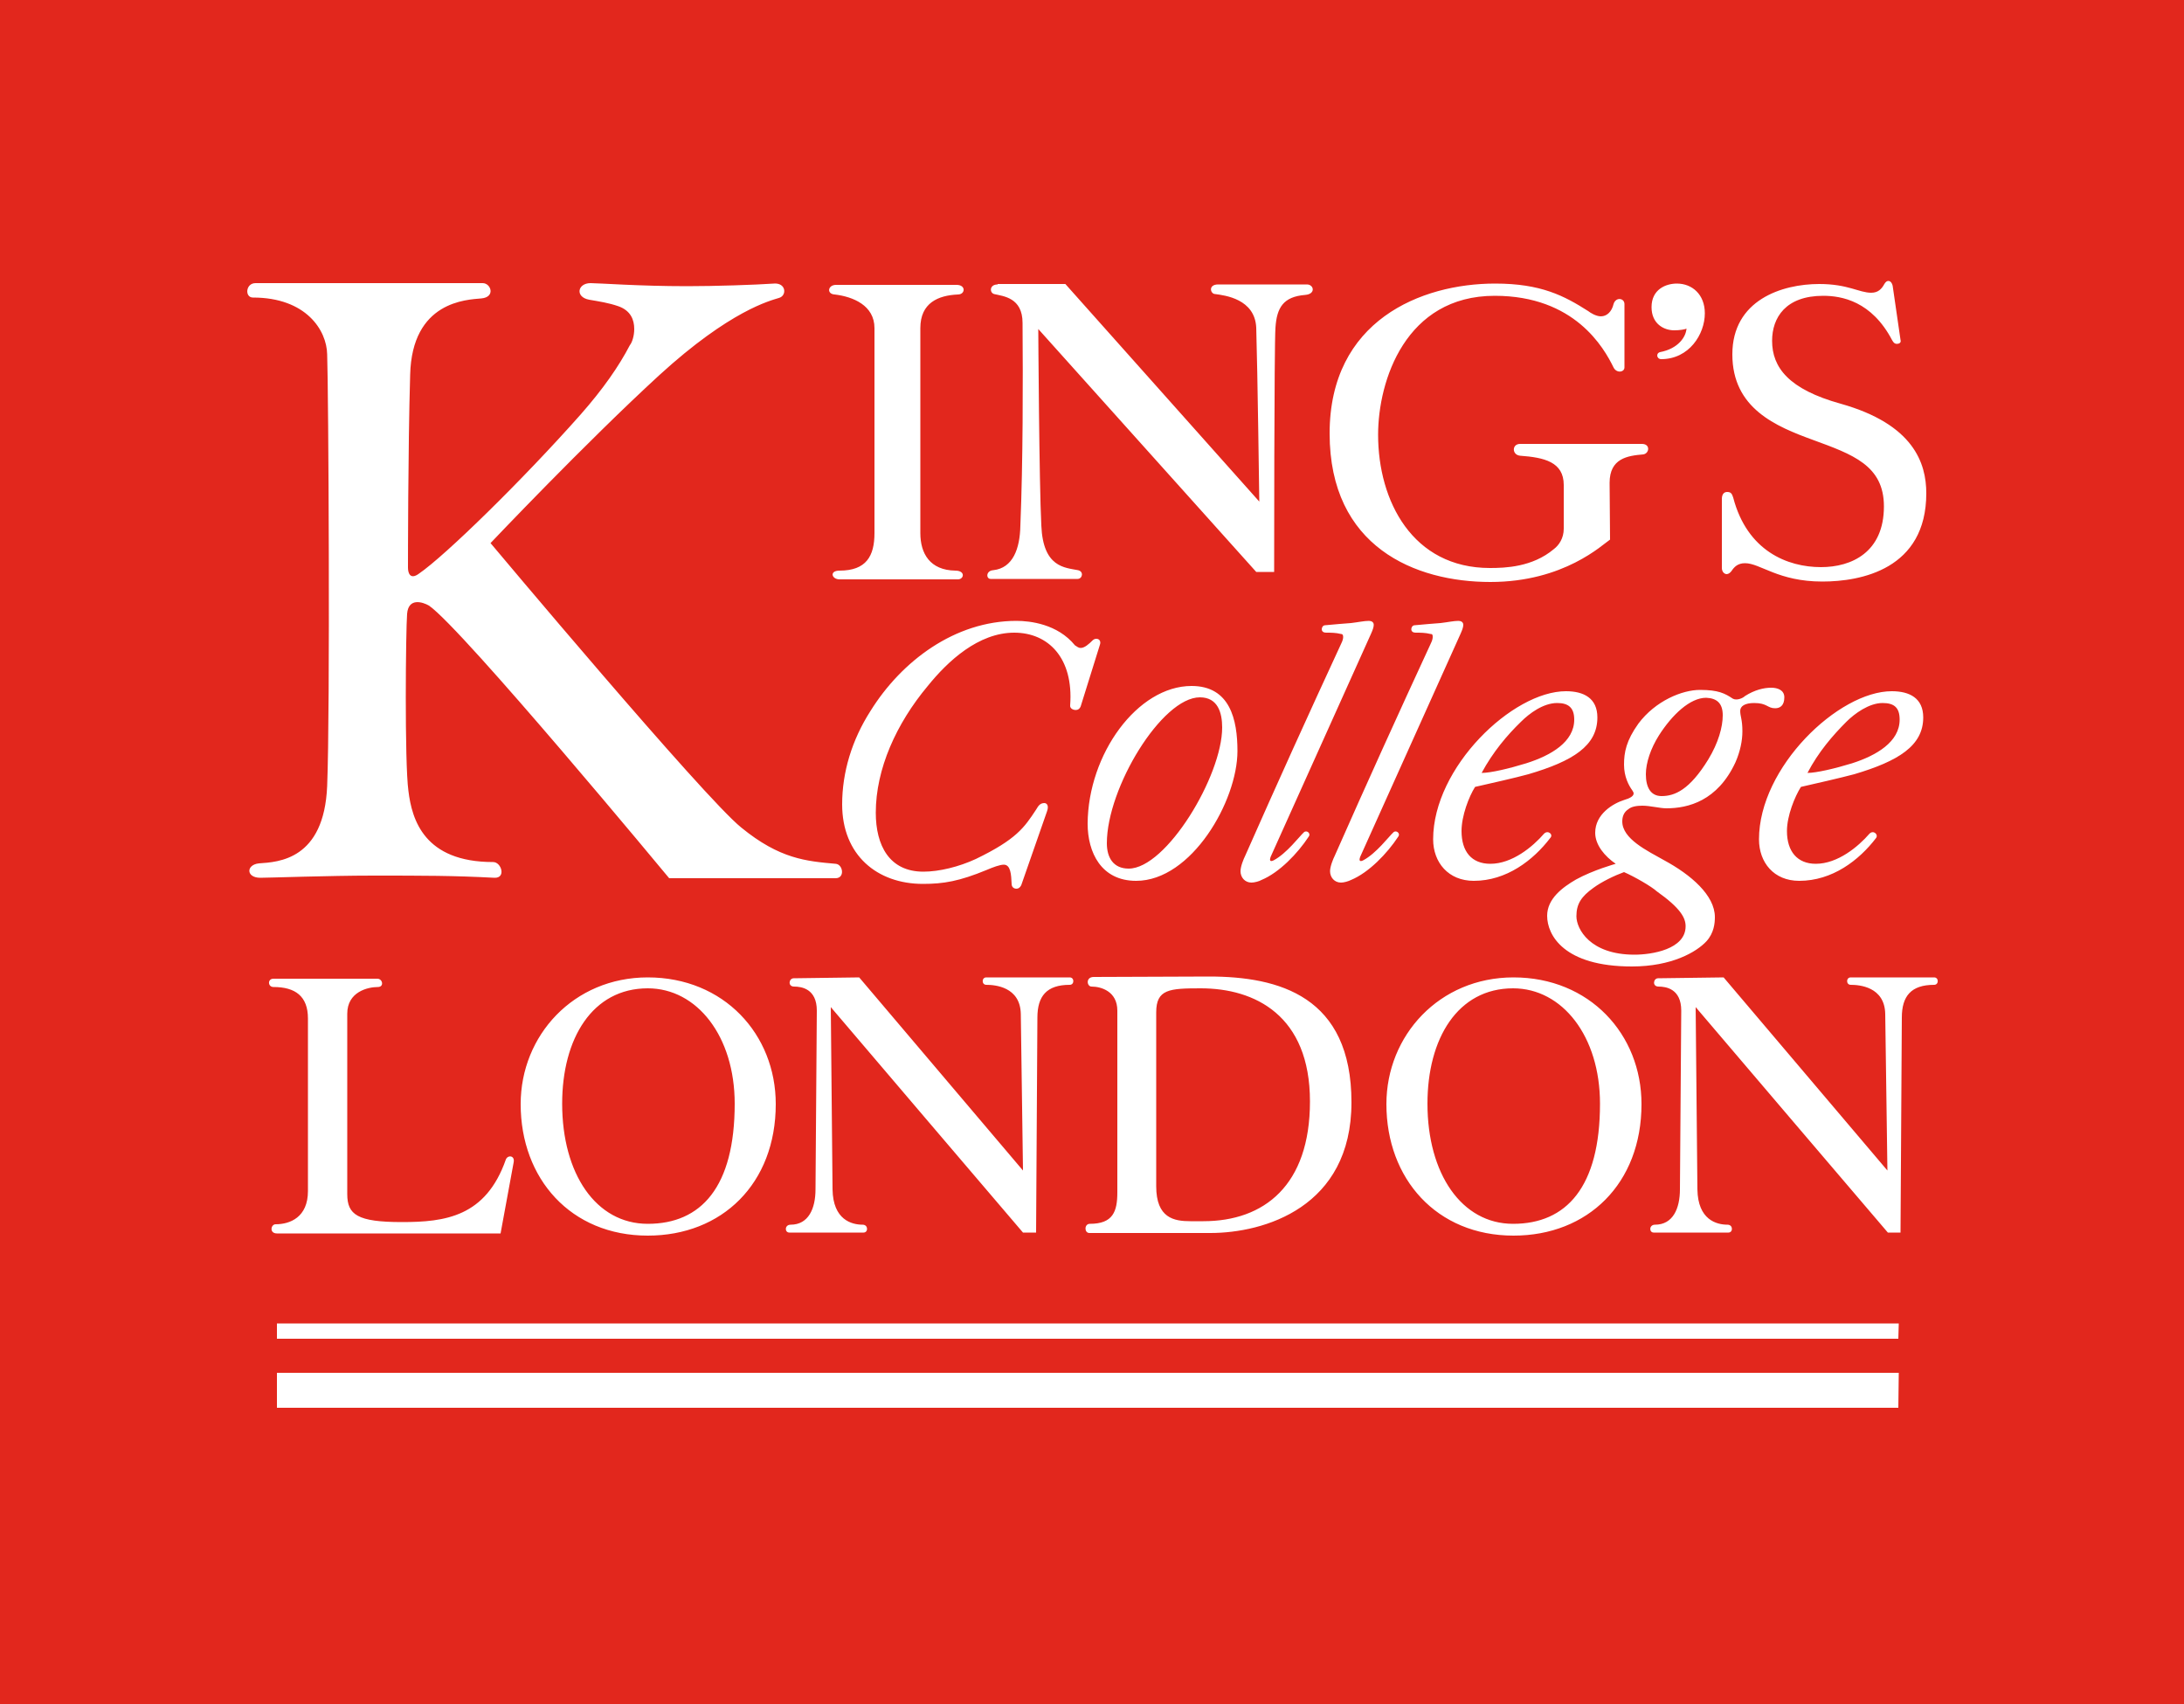
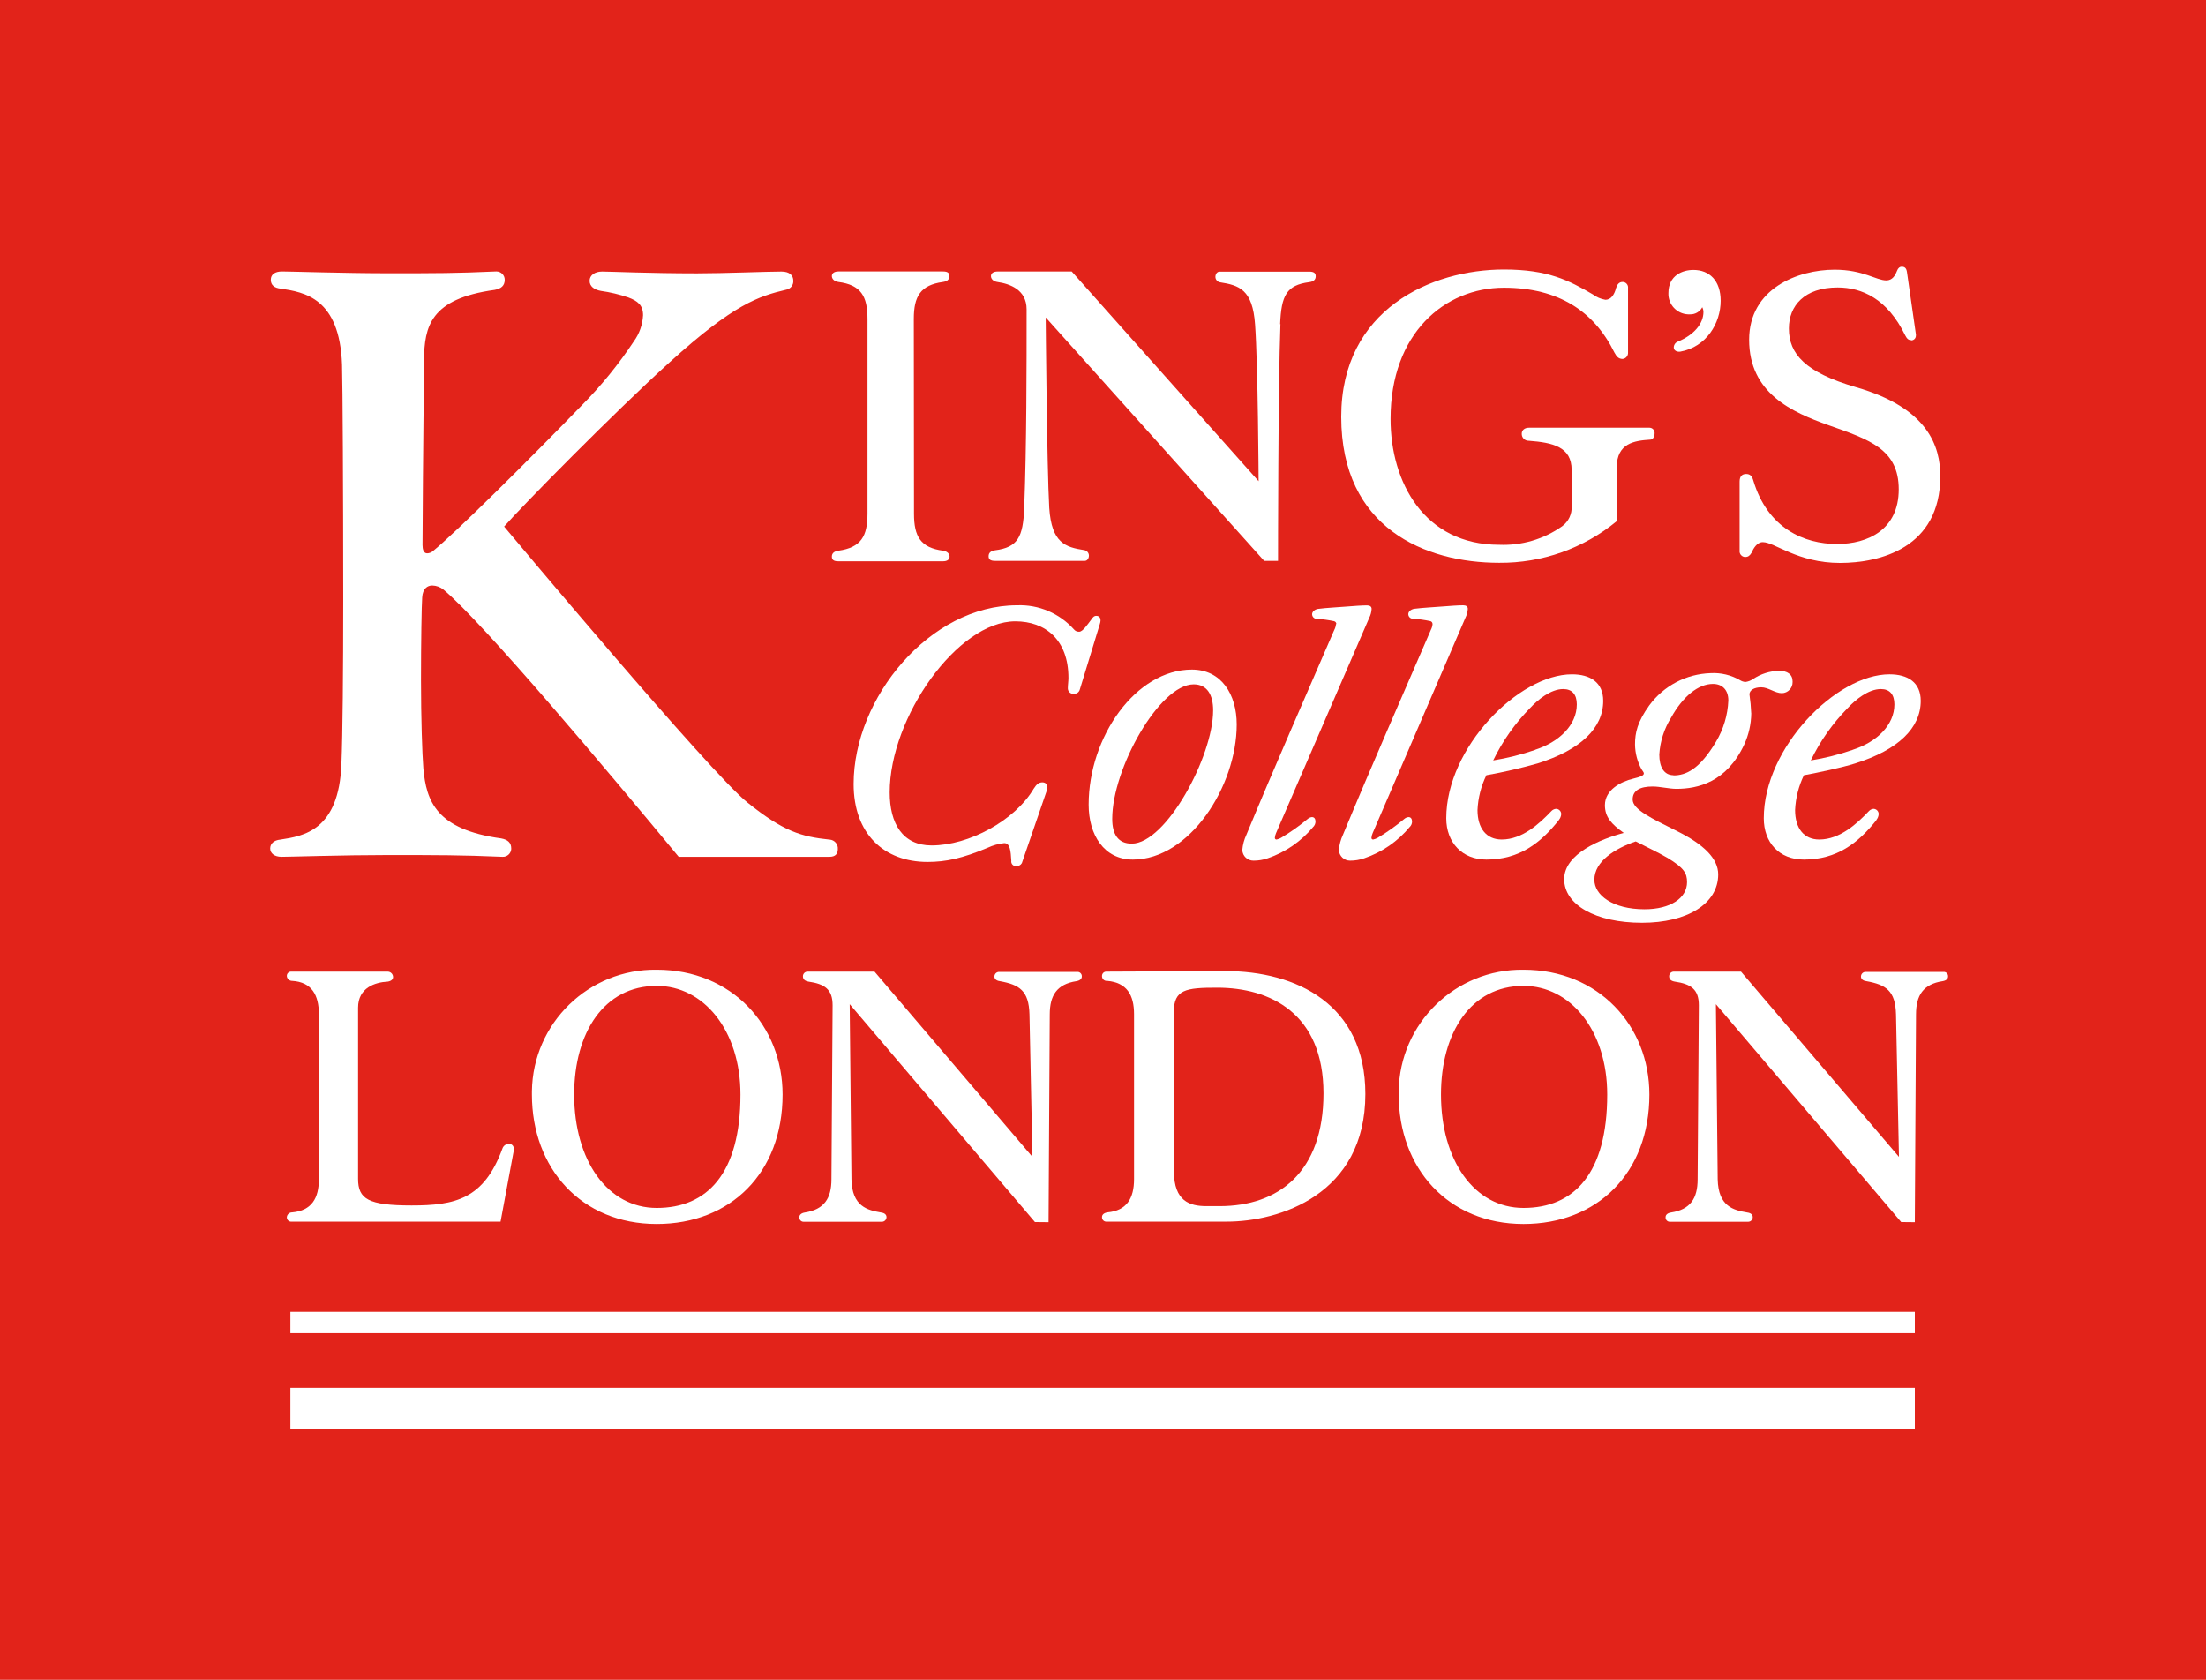
- <svg xmlns="http://www.w3.org/2000/svg" version="1.1" id="Layer_1" x="0px" y="0px" viewBox="0 0 500 390" style="enable-background:new 0 0 500 390;" xml:space="preserve">
-   <style type="text/css">
- 	.st0{fill:#E2271D;}
- 	.st1{fill:#FFFFFF;}
- </style>
-   <g id="Layer_1_1_">
-     <rect class="st0" width="500" height="390.6" />
-     <g>
-       <g>
-         <path class="st1" d="M424,174.7c5.6-1.8,10.9-4.9,10.9-10c0-2.7-1.2-3.8-3.9-3.8c-3.1,0-6.4,2.4-8.3,4.3     c-3.1,3.1-6.4,6.9-8.9,11.7C415.8,176.9,420.1,175.9,424,174.7 M429.5,191.8c-3.9,5.1-10,9.8-17.6,9.8c-5.8,0-9.2-4.2-9.2-9.5     c0-16.5,18.2-33.9,30.4-33.9c4.1,0,7.2,1.6,7.2,6c0,6.5-5.7,10-15.8,13c-3,0.8-9.1,2.2-12.2,2.9c-1.4,2.2-3.2,6.6-3.2,10.1     c0,4.7,2.4,7.5,6.6,7.5c5,0,9.7-3.9,12.3-6.9C428.9,189.9,430.1,191,429.5,191.8 M434.3,78.7c0.5,0,1-0.3,0.8-0.9l-1.8-12.4     c-0.2-0.8-0.6-1.1-1-1.1c-0.3,0-0.6,0.2-0.9,0.7c-0.6,1.1-1.4,2-3,2c-2.8,0-5.3-2-11.9-2c-8.6,0-19.9,3.7-19.9,16.1     c0,12.4,10,16.5,18.5,19.6c9,3.3,16.2,5.8,16.2,15.2c0,10.5-7.4,13.9-14.4,13.9c-7.7,0-16.9-3.7-20.1-15.9     c-0.3-1-0.6-1.3-1.4-1.3c-0.7,0-1.2,0.5-1.2,1.6V130c0,0.9,0.6,1.4,1.1,1.4c0.4,0,0.8-0.3,1.1-0.7c0.6-0.9,1.4-1.8,3.1-1.8     c3.5,0,7.6,4.2,17.7,4.2c8.8,0,23.8-2.8,23.8-20.2c0-6.9-2.9-15.8-19.6-20.5c-11.9-3.3-15.7-8.3-15.7-14.4     c0-5.3,3.1-10.3,11.7-10.3c4.2,0,11.1,1.2,15.8,10.2C433.6,78.6,433.9,78.7,434.3,78.7 M383.3,75.6c-2.4,0-5.2-1.5-5.2-5.3     c0-4.1,3.3-5.4,5.8-5.4c3.5,0,6.4,2.5,6.4,6.8c0,4.8-3.6,10.5-10,10.5c-0.6,0-0.9-0.5-0.9-0.8c0-0.5,0.3-0.7,0.6-0.8     c4.3-0.8,6-3.6,6.1-5.4C385.8,75.4,384.5,75.6,383.3,75.6 M394.4,163.7c0,2.7-1,6.3-3.3,10.1c-4.3,7-7.7,8.4-10.7,8.4     c-2.5,0-3.6-2-3.6-5c0-2.6,1.1-5.9,3-8.9c3-4.7,7.1-8.6,10.8-8.6C393.1,159.8,394.4,161,394.4,163.7 M374.2,218.5     c-10.2,0-13.3-5.9-13.3-8.8c0-2.8,1.1-4.5,3.9-6.5c1.9-1.4,4.8-2.8,7-3.6c2.5,1.1,6.3,3.3,7.5,4.4c5.5,3.9,6.6,6.1,6.6,8     C385.9,217.3,378.1,218.5,374.2,218.5 M406.4,162.1c1.1,0,2.1-0.6,2.1-2.5c0-1.7-1.6-2.2-3-2.2c-1.7,0-3.8,0.5-6,1.9     c-0.5,0.5-1.9,1.1-2.8,0.6c-1.8-1.2-3.3-2-7.5-2c-4.1,0-10.2,2.5-14.1,7.7c-2.8,3.9-3.3,6.6-3.3,9.4c0,2.8,1.1,4.8,1.9,5.9     c0.2,0.3,0.3,0.5,0.3,0.7c0,0.6-0.8,1.1-2.2,1.5c-2.5,0.8-6.6,3.2-6.6,7.5c0,2.8,2.2,5.4,4.7,7.1c0,0-5.1,1.4-9.1,3.6     c-3.1,1.8-6.6,4.4-6.6,8.3c0,4.4,3.8,11.6,19.4,11.6c9.1,0,14.8-3.3,17.1-5.8c1.7-1.9,1.9-4.1,1.9-5.5c0-5-5.5-9.7-11.6-13     c-3.9-2.2-9.6-4.9-9.6-8.9c0-1,0.3-2.1,1.4-2.8c0.7-0.6,1.9-0.8,3.2-0.8c1.8,0,4,0.6,5.5,0.6c5,0,11.7-1.7,15.8-10.5     c1.1-2.5,1.6-5,1.6-7.1c0-2.8-0.5-3.4-0.5-4.7c0-1.1,1.1-1.8,3.2-1.8C404.6,160.9,404.6,162.1,406.4,162.1 M349.4,174.7     c5.7-1.8,11-4.9,11-10c0-2.7-1.3-3.8-3.9-3.8c-3.2,0-6.4,2.4-8.3,4.3c-3.2,3.1-6.4,6.9-9,11.7     C341.3,176.9,345.5,175.9,349.4,174.7 M354.9,191.8c-3.9,5.1-10,9.8-17.5,9.8c-5.8,0-9.3-4.2-9.3-9.5c0-16.5,18.2-33.9,30.4-33.9     c4.1,0,7.2,1.6,7.2,6c0,6.5-5.6,10-15.8,13c-2.9,0.8-9.1,2.2-12.2,2.9c-1.4,2.2-3.1,6.6-3.1,10.1c0,4.7,2.3,7.5,6.6,7.5     c5,0,9.7-3.9,12.3-6.9C354.4,189.9,355.7,191,354.9,191.8 M328,145.8c0,0.3-0.1,0.8-0.4,1.4c-7.5,16.2-14.8,32.3-22,48.6     c-0.4,0.8-1.1,2.5-1.1,3.6c0,1.4,1,2.6,2.5,2.6c0.7,0,1.7-0.3,2.3-0.6c4.1-1.7,8.3-6.1,10.8-9.9c0.6-0.8-0.5-1.6-1.1-1     c-1,0.9-3.9,4.8-6.9,6.4c-0.6,0.3-1.1,0.3-0.7-0.8l23-51.1c0.4-0.9,0.6-1.5,0.6-2c0-0.6-0.5-0.9-1.1-0.9c-1.1,0-2.4,0.3-4.1,0.5     c-1.4,0.1-3.8,0.3-5.9,0.5c-0.6,0-0.8,0.6-0.8,0.9c0,0.6,0.5,0.8,1,0.8c1.1,0,2.2,0,3.4,0.3C328,145.1,328,145.4,328,145.8      M368.5,110.5c0-5.6,4.1-6.2,7.7-6.5c1.4-0.2,1.7-2.4-0.3-2.4H348c-1.9,0-1.9,2.5,0,2.7c5.5,0.4,10,1.4,10,6.7v10     c0,2.2-1.1,3.8-2.3,4.7c-4.9,4.1-11.1,4.3-14.6,4.3c-17.7,0-25.6-15.3-25.6-30.5c0-12.4,6.3-31.8,26.7-31.8     c18.3,0,25,11.9,27.2,16.4c0.7,1.4,2.5,1.1,2.5,0V69.6c0-1.4-2-1.7-2.5,0c-0.4,1.7-1.5,2.8-2.9,2.8c-1.1,0-2.4-0.8-2.9-1.2     c-5.5-3.5-10.8-6.3-21.3-6.3c-17,0-37.9,8.5-37.9,34.3c0,26,19.6,34,36.8,34c16.9,0,25.7-8.6,27.4-9.7L368.5,110.5     C368.5,110.5,368.5,110.5,368.5,110.5z M307.5,145.8c0,0.3-0.1,0.8-0.4,1.4c-7.5,16.2-14.8,32.3-22,48.6     c-0.4,0.8-1.1,2.5-1.1,3.6c0,1.4,1,2.6,2.5,2.6c0.7,0,1.8-0.3,2.3-0.6c4.1-1.7,8.3-6.1,10.8-9.9c0.6-0.8-0.5-1.6-1.1-1     c-1,0.9-3.9,4.8-6.9,6.4c-0.6,0.3-1.1,0.3-0.7-0.8l23-51.1c0.4-0.9,0.6-1.5,0.6-2c0-0.6-0.5-0.9-1.1-0.9c-1.1,0-2.4,0.3-4.1,0.5     c-1.4,0.1-3.8,0.3-5.9,0.5c-0.6,0-0.8,0.6-0.8,0.9c0,0.6,0.5,0.8,1,0.8c1.1,0,2.2,0,3.4,0.3C307.4,145.1,307.5,145.4,307.5,145.8      M274.7,159.6c-8.7,0-21.3,20.7-21.3,33.4c0,3.3,1.5,5.8,5,5.8c8.6,0,21.4-21.2,21.4-32.3C279.8,163.1,278.8,159.6,274.7,159.6      M272.8,157c8.8,0,10.5,7.7,10.5,14.9c0,11.4-10.5,29.7-23.2,29.7c-8,0-11.1-6.5-11.1-13.1C249.1,172.6,260.4,157,272.8,157      M228.4,65.1c-1.9,0-1.9,1.9-0.8,2.2c2.1,0.5,6.5,0.8,6.5,6.6c0.1,13.7,0.1,31.7-0.5,46.4c-0.1,5.3-1.7,9.7-6.2,10.2     c-1.7,0.1-1.7,2-0.6,2h19.9c1.1,0,1.5-1.7,0.1-2c-3-0.6-8-0.6-8.4-10.2c-0.5-9.4-0.7-45-0.7-45l49.9,55.6h4.1c0,0,0-52,0.3-55.9     c0.3-4.6,1.8-7.1,6.8-7.5c2.5-0.2,2-2.4,0.4-2.4h-20.3c-2.4,0-1.8,2.2-0.7,2.2c2.2,0.3,9.1,1.1,9.4,7.7     c0.3,9.7,0.7,39.8,0.7,39.8l-44.4-49.8H228.4z M246.3,162.5c0.5,0,0.9-0.3,1.1-0.8l4.4-14.1c0.3-0.8-0.1-1.4-0.8-1.4     c-0.3,0-0.6,0.1-0.9,0.4c-0.8,0.8-1.8,1.7-2.7,1.7c-0.5,0-0.8-0.3-1.3-0.6c-4-4.9-10.3-5.6-13.4-5.6c-14.1,0-26.3,9.2-33.4,20.6     c-4.3,6.7-6.5,14.1-6.5,21.4c0,11.6,8,18.2,18.5,18.2c4.7,0,8.3-0.6,14.6-3.2c1.4-0.6,3-1.2,3.9-1.2c1.6,0,1.7,2.3,1.8,4.4     c0,0.8,0.6,1.1,1.1,1.1c0.4,0,0.8-0.2,1.1-0.8l5.9-16.9c0.5-1.4-0.1-1.9-0.6-1.9c-0.8,0-1.3,0.4-1.9,1.5     c-2.7,4.1-4.5,6.8-13.8,11.3c-3.9,1.8-8.4,2.9-12,2.9c-7.8,0-10.9-6-10.9-13.5c0-10,4.7-20.4,11.9-29     c4.6-5.7,11.6-12.2,19.8-12.2c7.8,0,13.6,5.8,12.8,16.6C244.9,162.1,245.6,162.5,246.3,162.5 M210.7,122V75.1     c0-5.8,4.1-7.5,8.6-7.7c1.7,0,1.9-2.2-0.3-2.2h-27.6c-1.9,0-2.2,2.1-0.3,2.2c4.2,0.5,9.1,2.5,9.1,7.7V122c0,5.3-1.9,8.6-8,8.6     c-2.4,0-1.8,2,0,2h27.1c1.4,0,1.8-2-0.6-2C212.9,130.5,210.7,126.7,210.7,122 M145.2,75.3c0-2.1-0.8-4.2-3.6-5.2     c-2.3-0.8-4.4-1.1-6.7-1.5c-3.3-0.6-2.7-3.8,0.3-3.8c1.9,0,11.1,0.7,22.1,0.7c6.4,0,15.5-0.3,19.9-0.6c2.8-0.2,3,2.8,1.1,3.3     c-1.9,0.6-11.1,2.8-27.4,17.7c-16.9,15.5-38.6,38.4-38.6,38.4s48.8,58.2,57.4,65.1c8.8,7.2,14.9,7.7,21.6,8.3     c1.7,0.1,2.2,3.3,0,3.3h-38.1c0,0-47.3-57.1-55-62.4c-1.4-0.8-4.7-1.9-5,1.9c-0.3,3.6-0.6,33.9,0.3,40.5     c0.8,6.6,3.6,16.3,19.4,16.3c1.9,0,3,3.7,0.3,3.6c-9.3-0.5-16.3-0.5-27.8-0.5c-10,0-23.9,0.5-25.8,0.5c-3.3,0-3.3-3-0.3-3.3     c4.4-0.3,14.9-0.8,15.6-17.7c0.7-17.4,0.3-90.8,0-98.8c-0.1-5.5-4.8-13-17-13c-1.9,0-1.7-3.3,0.6-3.3h52c1.9,0,3,3.2-0.3,3.5     c-3.3,0.3-15.9,0.6-16.3,17.5c-0.5,16.9-0.5,43-0.5,44.1c0,1.4,0.6,2.8,2.5,1.4c6-4.1,23.8-21.5,37-36.4     c5.2-5.9,8.8-11.1,11.3-15.9C144.7,78.4,145.2,76.9,145.2,75.3" />
-         <path class="st1" d="M379.6,223.9c-1.1,0-1.4,1.9,0.1,1.9c1.7,0,5.2,0.5,5.2,5.5l-0.3,40.9c0,4.4-1.6,8.1-5.7,8.1     c-1.4,0-1.4,1.8-0.3,1.8h17.1c1.1,0,1.1-1.8-0.2-1.8c-2.5,0-6.8-1.1-6.9-8.1l-0.4-41.7c0,0,43.7,51.3,44,51.6h2.9l0.3-49.2     c0-4.9,2.1-7.5,7.4-7.5c1.1,0,1.1-1.7,0-1.7h-19.1c-1.1,0-1.1,1.7,0,1.7c1.9,0,7.8,0.4,7.9,6.7l0.5,35.8l-37.5-44.2L379.6,223.9     L379.6,223.9z M326.8,252.6c0-14.9,6.9-26.4,19.6-26.4c11.3,0,19.9,11,19.9,26.4c0,19.1-7.7,27.5-19.9,27.5     C334.6,280.1,326.8,268.6,326.8,252.6 M346.5,282.8c17,0,29.3-11.9,29.3-30.1c0-16-11.9-29-29.3-29c-17,0-29.1,13.3-29.1,29     C317.4,269.8,328.9,282.8,346.5,282.8 M264.7,231.7c0-5.3,3-5.5,10.2-5.5c12.4,0,25,6.2,25,25.9c0,19.2-10.5,27.4-24.4,27.4h-3     c-3.7,0-7.8-0.7-7.8-8V231.7L264.7,231.7z M250.4,223.6c-1.9,0-1.6,2.2-0.5,2.2c2.2,0,5.9,1.1,5.9,5.5v41.6c0,4.4-1,7.2-6.3,7.2     c-1.3,0-1.3,2.1-0.1,2.1h27.7c12.2,0,32.3-5.8,32.3-29.9c0-24.3-16.6-28.8-32.6-28.8L250.4,223.6L250.4,223.6z M181.7,223.9     c-1.1,0-1.4,1.9,0.1,1.9c1.7,0,5.2,0.5,5.2,5.5l-0.3,40.9c0,4.4-1.6,8.1-5.7,8.1c-1.4,0-1.4,1.8-0.3,1.8h17     c1.1,0,1.1-1.8-0.2-1.8c-2.5,0-6.8-1.1-6.9-8.1l-0.4-41.7c0,0,43.7,51.3,44,51.6h3l0.3-49.2c0-4.9,2.1-7.5,7.4-7.5     c1.1,0,1.1-1.7,0-1.7h-19.1c-1.1,0-1.1,1.7,0,1.7c1.9,0,7.8,0.4,7.9,6.7l0.5,35.8l-37.5-44.2L181.7,223.9L181.7,223.9z      M128.7,252.6c0-14.9,6.9-26.4,19.6-26.4c11.3,0,19.9,11,19.9,26.4c0,19.1-7.7,27.5-19.9,27.5     C136.4,280.1,128.7,268.6,128.7,252.6 M148.3,282.8c17,0,29.3-11.9,29.3-30.1c0-16-11.9-29-29.3-29c-17,0-29.1,13.3-29.1,29     C119.2,269.8,130.7,282.8,148.3,282.8 M434.7,314.2H63.4v8h371.2L434.7,314.2L434.7,314.2z M434.7,302.9H63.4v3.5h371.2     L434.7,302.9L434.7,302.9z M62.6,224h23.8c1.2,0,1.6,1.9,0.1,1.9c-2.3,0-7,1.1-7,6.1v41.3c0,4.7,2.3,6.4,12.5,6.4     c9.9,0,19.2-1.2,23.8-14.3c0.4-1.1,2.1-1,1.8,0.6l-3,16.3H63.4c-1.8,0-1.4-2.1-0.3-2.1c3.3,0,7.4-1.6,7.4-7.6v-39.5     c0-5.1-2.9-7.2-7.9-7.2C61.3,225.9,61.2,224,62.6,224" />
-       </g>
-     </g>
-   </g>
+ <svg xmlns="http://www.w3.org/2000/svg" viewBox="0 0 477.19 363.38">
+   <rect width="477.19" height="363.38" fill="#e2231a" />
+   <path d="M232.3,150.08a1.21,1.21,0,0,0,1.27-.89L237.91,135c.39-1.14,0-1.78-.76-1.78-.39,0-.64.12-1.15.89-.77,1-1.79,2.55-2.55,2.55a1.36,1.36,0,0,1-1.15-.51,15.68,15.68,0,0,0-12.3-5.21c-18.88,0-35.35,20-35.35,38.67,0,10.72,6.51,16.85,16,16.85,3.95,0,7.52-.77,13-3.07a11.18,11.18,0,0,1,3.58-1c1.27,0,1.4,1.66,1.53,3.83a1,1,0,0,0,.84,1.14h.16a1.3,1.3,0,0,0,1.28-.64l5.35-15.57c.51-1.27-.12-1.91-.89-1.91s-1.27.38-1.91,1.4c-4.09,6.89-14,12.25-22.08,12.25-6.25,0-9.06-4.72-9.06-11.48,0-16.21,14.67-37,27.18-37,6.51,0,11.49,4,11.49,12.25,0,.64-.13,1.53-.13,2.17a1.2,1.2,0,0,0,1.12,1.27h.16Z" fill="#fff" />
+   <path d="M257.82,144.85c-12.12,0-22.33,14.55-22.33,29.23,0,6.51,3.32,11.87,9.57,11.87,12.25,0,22.46-15.83,22.46-29.23,0-6.51-3.32-11.87-9.7-11.87Zm.39,3.19c2.93,0,4.21,2.3,4.21,5.62,0,10-10.21,28.84-17.61,28.84-2.94,0-4.22-2-4.22-5.36,0-10.85,10.21-29.1,17.62-29.1Z" fill="#fff" />
+   <path d="M289,135a3.39,3.39,0,0,1-.38,1.28c-6.51,15.06-12.76,29.22-19,44.29a9.74,9.74,0,0,0-.89,3.31,2.39,2.39,0,0,0,2.43,2.3,9.1,9.1,0,0,0,3.06-.51,22,22,0,0,0,9.83-6.77,1.61,1.61,0,0,0,.51-1.14c0-.64-.26-1-.77-1a1.62,1.62,0,0,0-.89.38,45.32,45.32,0,0,1-5.75,4.08,3.06,3.06,0,0,1-1,.39.34.34,0,0,1-.38-.29.17.17,0,0,1,0-.1,3.14,3.14,0,0,1,.26-1l20.16-46.58a4.77,4.77,0,0,0,.51-1.92c0-.5-.38-.76-1-.76-1,0-2.93.13-4.47.26-1.27.12-4.21.25-6.12.5-.77.13-1.28.64-1.28,1.15a1,1,0,0,0,1,1H285a26.92,26.92,0,0,1,3.57.51.64.64,0,0,1,.51.63Z" fill="#fff" />
+   <path d="M309.89,135a3.39,3.39,0,0,1-.38,1.28c-6.51,15.06-12.76,29.22-19,44.29a9.74,9.74,0,0,0-.89,3.31,2.41,2.41,0,0,0,2.43,2.3,9.1,9.1,0,0,0,3.06-.51,21.92,21.92,0,0,0,9.83-6.77,1.61,1.61,0,0,0,.51-1.14c0-.64-.26-1-.77-1a1.62,1.62,0,0,0-.89.38,44.51,44.51,0,0,1-5.74,4.08,3.59,3.59,0,0,1-1,.39.34.34,0,0,1-.38-.29.17.17,0,0,1,0-.1,3.14,3.14,0,0,1,.26-1L317,133.62a4.77,4.77,0,0,0,.51-1.92c0-.5-.38-.76-1-.76-1,0-2.93.13-4.46.26-1.28.12-4.22.25-6.13.5-.77.13-1.28.64-1.28,1.15a1,1,0,0,0,1,1h.16a26.92,26.92,0,0,1,3.57.51.62.62,0,0,1,.51.63Z" fill="#fff" />
+   <path d="M337.2,177.39a2.21,2.21,0,0,0,.52-1.27,1.14,1.14,0,0,0-1.15-1.15,1.57,1.57,0,0,0-1,.51c-2.55,2.68-6.26,6.13-10.72,6.13-3.32,0-5.24-2.43-5.24-6.38a19.1,19.1,0,0,1,1.92-7.53,113.67,113.67,0,0,0,11.1-2.56c9.32-2.93,14.17-7.66,14.17-13.53,0-4-2.81-5.74-6.76-5.74-11.49,0-27.19,15.83-27.19,31.14,0,5.24,3.44,8.94,8.68,8.94,7.14,0,11.74-3.58,15.69-8.56Zm-5.1-15.18a54.86,54.86,0,0,1-9.1,2.29,42.56,42.56,0,0,1,8-11.35c1.66-1.79,4.47-4.09,7.15-4.09,1.91,0,2.94,1.15,2.94,3.32,0,4.47-3.84,8.17-9.07,9.83Z" fill="#fff" />
+   <path d="M405.87,177.39a2.26,2.26,0,0,0,.51-1.27,1.14,1.14,0,0,0-1.13-1.15h0a1.57,1.57,0,0,0-1,.51c-2.55,2.68-6.25,6.13-10.72,6.13-3.32,0-5.23-2.43-5.23-6.38a19.31,19.31,0,0,1,1.91-7.53c2.81-.51,8.3-1.66,11.11-2.56,9.31-2.93,14.16-7.66,14.16-13.53,0-4-2.81-5.74-6.76-5.74-11.49,0-27.19,15.83-27.19,31.14,0,5.24,3.32,8.94,8.68,8.94,7.15,0,11.74-3.58,15.7-8.56Zm-5.11-15.18a54.41,54.41,0,0,1-9.06,2.29,42.56,42.56,0,0,1,8-11.35c1.66-1.79,4.47-4.09,7.15-4.09,1.91,0,2.93,1.15,2.93,3.32,0,4.47-3.82,8.17-9.06,9.83Z" fill="#fff" />
+   <path d="M378.81,154.29a39.65,39.65,0,0,0-.38-4.08c0-.89,1-1.53,2.55-1.53s2.94,1.27,4.47,1.27a2.36,2.36,0,0,0,2.31-2.41s0-.09,0-.14c0-1.53-1.15-2.29-2.94-2.29a10.61,10.61,0,0,0-5.61,1.78,3.79,3.79,0,0,1-1.66.64,2.49,2.49,0,0,1-1.15-.38,11.35,11.35,0,0,0-6.39-1.53,17.13,17.13,0,0,0-13.27,7c-2.55,3.57-3.06,5.87-3.06,8.42a11.42,11.42,0,0,0,1.4,5.36c.13.25.51.64.51.89,0,.51-.76.77-2.29,1.15-2.68.64-6.13,2.42-6.13,5.74,0,2.56,1.4,4.09,4.08,6-4.85,1.28-12.89,4.47-12.89,10s6.77,9.44,16.85,9.44c9.7,0,16.46-4.08,16.46-10.46,0-3.45-3.18-6.51-8.8-9.32s-9.7-4.72-9.7-6.89c0-1.92,1.53-2.81,4.34-2.81,1.53,0,3.57.51,5.11.51,4.59,0,10.84-1.4,14.67-9.57a16.69,16.69,0,0,0,1.53-6.77ZM362,167.7c-2.05,0-3.07-1.79-3.07-4.47a17,17,0,0,1,2.56-8c2.55-4.6,5.87-7.28,9.05-7.28,2,0,3.32,1.28,3.32,3.58a18.93,18.93,0,0,1-2.67,8.93c-3.58,6-6.52,7.28-9.19,7.28Zm-6.26,29c-6.89,0-10.85-3.07-10.85-6.38,0-4,4.47-6.77,8.94-8.3,1.91,1,4.72,2.3,6.89,3.57,3.57,2.17,4.21,3.32,4.21,5.24C364.93,194.27,361.36,196.7,355.74,196.7Z" fill="#fff" />
+   <rect x="62.82" y="283.78" width="351.38" height="4.62" fill="#fff" />
+   <rect x="62.82" y="300.22" width="351.38" height="8.99" fill="#fff" />
+   <path d="M349.73,101.11c0-5.26,3.85-5.78,7.19-6,.64,0,1-.65,1-1.42a1.12,1.12,0,0,0-1.08-1.16H330.72c-.9,0-1.54.51-1.54,1.28a1.48,1.48,0,0,0,1.42,1.54h.12c5.14.39,9.25,1.29,9.25,6.3v7.83a5,5,0,0,1-2.06,4.37,22,22,0,0,1-13.61,4c-16.18,0-23.5-13.49-23.5-27.23,0-18.49,11.68-28.38,24.53-28.38,11.81,0,19.52,5.13,23.88,14,.52,1,1,1.41,1.8,1.41a1.31,1.31,0,0,0,1.16-1.41V62.32A1.19,1.19,0,0,0,351.12,61H351c-.77,0-1.15.51-1.41,1.28-.39,1.55-1.16,2.57-2.31,2.57a6.2,6.2,0,0,1-2.7-1.15c-5.26-3.08-9.76-5.4-19.26-5.4-15.67,0-35.19,8.61-35.19,31.86,0,24.14,18.23,31.59,34.16,31.59a39.5,39.5,0,0,0,25.43-9Z" fill="#fff" />
+   <path d="M365.53,68a2.89,2.89,0,0,0,2.69-1.54,2.32,2.32,0,0,1,.26,1c0,2.57-2.06,5-5.52,6.43a1.38,1.38,0,0,0-.9,1.28c0,.64.64,1,1.41.9,5.65-1,8.73-6.17,8.73-11,0-4.36-2.43-6.68-5.9-6.68-2.31,0-5.4,1.16-5.4,5A4.44,4.44,0,0,0,365.16,68,2.29,2.29,0,0,0,365.53,68Z" fill="#fff" />
+   <path d="M413.43,73.63a1,1,0,0,0,1-1,.93.93,0,0,0,0-.33L412.5,58.86c-.13-.9-.51-1.16-1.16-1.16-.38,0-.77.26-1,.9-.39,1-1,2.06-2.31,2.06-2.19,0-5-2.32-11.18-2.32-8,0-18.49,4.11-18.49,15.16,0,11.56,9.25,15.67,17.21,18.49,8.73,3.09,15.15,5.14,15.15,13.87s-6.68,11.82-13.35,11.82c-7.07,0-15-3.34-18.11-13.74-.26-.9-.65-1.41-1.54-1.41s-1.42.51-1.42,1.66v14.9a1.25,1.25,0,0,0,1.08,1.4h.21c.51,0,.89-.25,1.28-.89.39-.9,1.16-2.32,2.44-2.32,2.57,0,7.58,4.5,16.7,4.5,8.6,0,21.7-3.21,21.7-18.75,0-6.42-2.57-14.77-18.24-19.27-11-3.21-14.51-7.19-14.51-12.71,0-4.88,3.34-8.86,10.54-8.86,5.26,0,10.78,2.44,14.64,10.4.38.77.77,1,1.28,1Z" fill="#fff" />
+   <path d="M197.67,69c0-4.88,1.41-7.32,6.29-8,.9-.12,1.41-.51,1.41-1.28s-.51-1-1.41-1h-22.6c-.9,0-1.42.39-1.42,1s.52,1.16,1.42,1.28c4.88.64,6.29,3.08,6.29,8v42.13c0,4.88-1.41,7.32-6.29,8-.9.13-1.42.52-1.42,1.29s.52,1,1.42,1H204c.9,0,1.41-.39,1.41-1s-.51-1.16-1.41-1.29c-4.88-.64-6.29-3.08-6.29-8Z" fill="#fff" />
+   <path d="M276.91,70.16c.25-6.29,1.41-8.48,6.29-9.12.9-.12,1.41-.51,1.41-1.28s-.51-1-1.41-1H263.81c-.52,0-.9.51-.9,1.16a1.21,1.21,0,0,0,1,1.15c4.11.64,7.06,1.54,7.58,9.12.64,8.86.77,33.91.77,33.91L231.83,58.73H215.78c-.9,0-1.42.39-1.42,1s.52,1.16,1.42,1.28c2.69.39,6.29,1.67,6.29,5.91,0,12.71,0,29.41-.52,43-.25,6.3-1.41,8.48-6.29,9.12-.9.13-1.41.52-1.41,1.29s.51,1,1.41,1h19.4c.51,0,.89-.52.89-1.16a1.21,1.21,0,0,0-1-1.16c-4.11-.64-7.07-1.54-7.58-9.12-.51-8.86-.77-41.22-.77-41.22l47.26,52.66h3s0-37.64.52-51.25Z" fill="#fff" />
+   <path d="M91.71,77.87C91.84,70.67,93,64.64,107,62.71c1.41-.26,2.18-.9,2.18-2.18a1.79,1.79,0,0,0-1.77-1.81h-.16c-8.73.39-12.58.39-23.37.39-9.25,0-21.06-.39-22.86-.39-1.54,0-2.44.64-2.44,1.8s.77,1.79,2.18,1.92c5,.78,12.72,1.93,13.23,16.44.13,4.5.26,26.72.26,50.86,0,15.54-.13,29.15-.39,35.45-.51,14.51-8.22,15.67-13.23,16.44-1.41.13-2.18.9-2.18,1.92s.9,1.8,2.44,1.8c1.8,0,13.61-.38,22.86-.38,10.79,0,16.18,0,24.92.38a1.8,1.8,0,0,0,1.92-1.66v-.14c0-1.28-.77-1.92-2.18-2.18-14-1.93-16.19-8-16.83-15.15-.25-3.09-.51-10.92-.51-19.14s.13-16.18.26-17.85c.12-1.93,1.15-2.57,2.18-2.57a4,4,0,0,1,2.44.9c8.73,7.32,35.57,39.3,50.86,57.79h32.62c1.28,0,1.8-.64,1.8-1.67a1.91,1.91,0,0,0-1.74-2.05h-.06c-6.16-.64-10-1.8-17.72-8-8-6.29-52.66-59.72-52.66-59.72,3.47-4,24-24.91,35.83-35.57,13.87-12.59,19.27-14.26,25.17-15.67a1.85,1.85,0,0,0,1.55-1.93c0-1.15-.78-2-2.57-2-3.08,0-12.33.39-18.24.39-10.27,0-18.75-.39-20.55-.39-1.54,0-2.7.77-2.7,2s1,1.93,2.44,2.19a32.39,32.39,0,0,1,5.91,1.41c2.06.77,3.21,1.67,3.21,3.85a10.51,10.51,0,0,1-2,5.66A91.52,91.52,0,0,1,125.93,87.6c-12.21,12.58-27.23,27.48-32.24,31.59a2,2,0,0,1-1.29.51c-.77,0-1-.89-1-1.79s.12-24.41.38-40.07Z" fill="#fff" />
+   <path d="M62.94,210.19a.91.91,0,0,0-.89.95v.05a1.14,1.14,0,0,0,1.15,1c4.24.25,5.78,3.08,5.78,7.19v35.7c0,4.11-1.54,6.81-5.78,7.19a1.14,1.14,0,0,0-1.15,1,.93.93,0,0,0,.84,1h45.39l2.82-15.16c.26-1-.25-1.67-1-1.67a1.5,1.5,0,0,0-1.41,1c-4,11-10.28,12.33-19.66,12.33S77.46,259.38,77.46,255V218c0-4.36,3.72-5.52,6.42-5.65.77-.12,1.15-.51,1.15-1a1.18,1.18,0,0,0-1.22-1.16H62.94Z" fill="#fff" />
+   <path d="M142.06,264.78c15.92,0,27.22-11,27.22-28,0-14.9-11-27-27.22-27a26.64,26.64,0,0,0-27,26.28v.72C115.06,252.7,125.72,264.78,142.06,264.78Zm-17.86-28c0-13.36,6.43-23.51,17.86-23.51,10.14,0,18.11,9.64,18.11,23.51,0,17.08-7.2,24.53-18.11,24.53C131.4,261.31,124.2,251,124.2,236.78Z" fill="#fff" />
+   <path d="M226.82,264.39l.26-44.95c0-4.11,1.54-6.55,5.78-7.19.77-.13,1.15-.52,1.15-1a.93.93,0,0,0-.84-1H216.11a1,1,0,0,0-1,1c0,.51.39.9,1.16,1,4.24.77,6.29,2.05,6.42,7.19l.64,30.82-34.16-40.07H174.68a1,1,0,0,0-1,1c0,.64.39,1,1.16,1.15,3.59.52,5.26,1.68,5.26,5.14l-.25,37.63c0,4.11-1.55,6.55-5.78,7.19-.77.13-1.16.52-1.16,1a.91.91,0,0,0,.9,1h16.95a1,1,0,0,0,1-1c0-.51-.38-.9-1.16-1-2.95-.51-6.29-1.28-6.42-7.19l-.38-37.88,40.07,47.13Z" fill="#fff" />
+   <path d="M239.28,210.19a.92.92,0,0,0-.9.94v.06a1,1,0,0,0,1.09,1h.07c4.23.38,5.77,3.08,5.77,7.19v35.7c0,4.11-1.54,6.81-5.77,7.19-.78.13-1.16.52-1.16,1a.93.93,0,0,0,.84,1h26.13c11.3,0,30-5.78,30-27.61,0-19.4-14.9-26.59-30.31-26.59Zm14.64,8.73c0-4.87,2.57-5.26,9.37-5.26,11.44,0,23,5.52,23,22.86,0,17.08-9.76,24.4-22.47,24.4H261c-3.59,0-7.06-1-7.06-7.58Z" fill="#fff" />
+   <path d="M329.56,264.78c15.93,0,27.23-11,27.23-28,0-14.9-11-27-27.23-27a26.65,26.65,0,0,0-27,26.3v.7C302.56,252.7,313.22,264.78,329.56,264.78Zm-17.85-28c0-13.36,6.43-23.51,17.85-23.51,10.15,0,18.11,9.64,18.11,23.51,0,17.08-7.19,24.53-18.11,24.53C318.9,261.31,311.71,251,311.71,236.78Z" fill="#fff" />
+   <path d="M414.2,264.39l.26-44.95c0-4.11,1.54-6.55,5.78-7.19.77-.13,1.15-.52,1.15-1a.93.93,0,0,0-.84-1h-17a1,1,0,0,0-1,1c0,.51.39.9,1.16,1,4.24.77,6.29,2.05,6.42,7.19l.64,30.82L376.6,210.19H362.06a1,1,0,0,0-1,1c0,.64.38,1,1.16,1.15,3.59.52,5.26,1.68,5.26,5.14l-.26,37.63c0,4.11-1.54,6.55-5.78,7.19-.77.13-1.15.52-1.15,1a.91.91,0,0,0,.9,1h16.95a1,1,0,0,0,1-1c0-.51-.39-.9-1.16-1-3-.51-6.29-1.28-6.42-7.19l-.39-37.88,40.08,47.13Z" fill="#fff" />
</svg>
